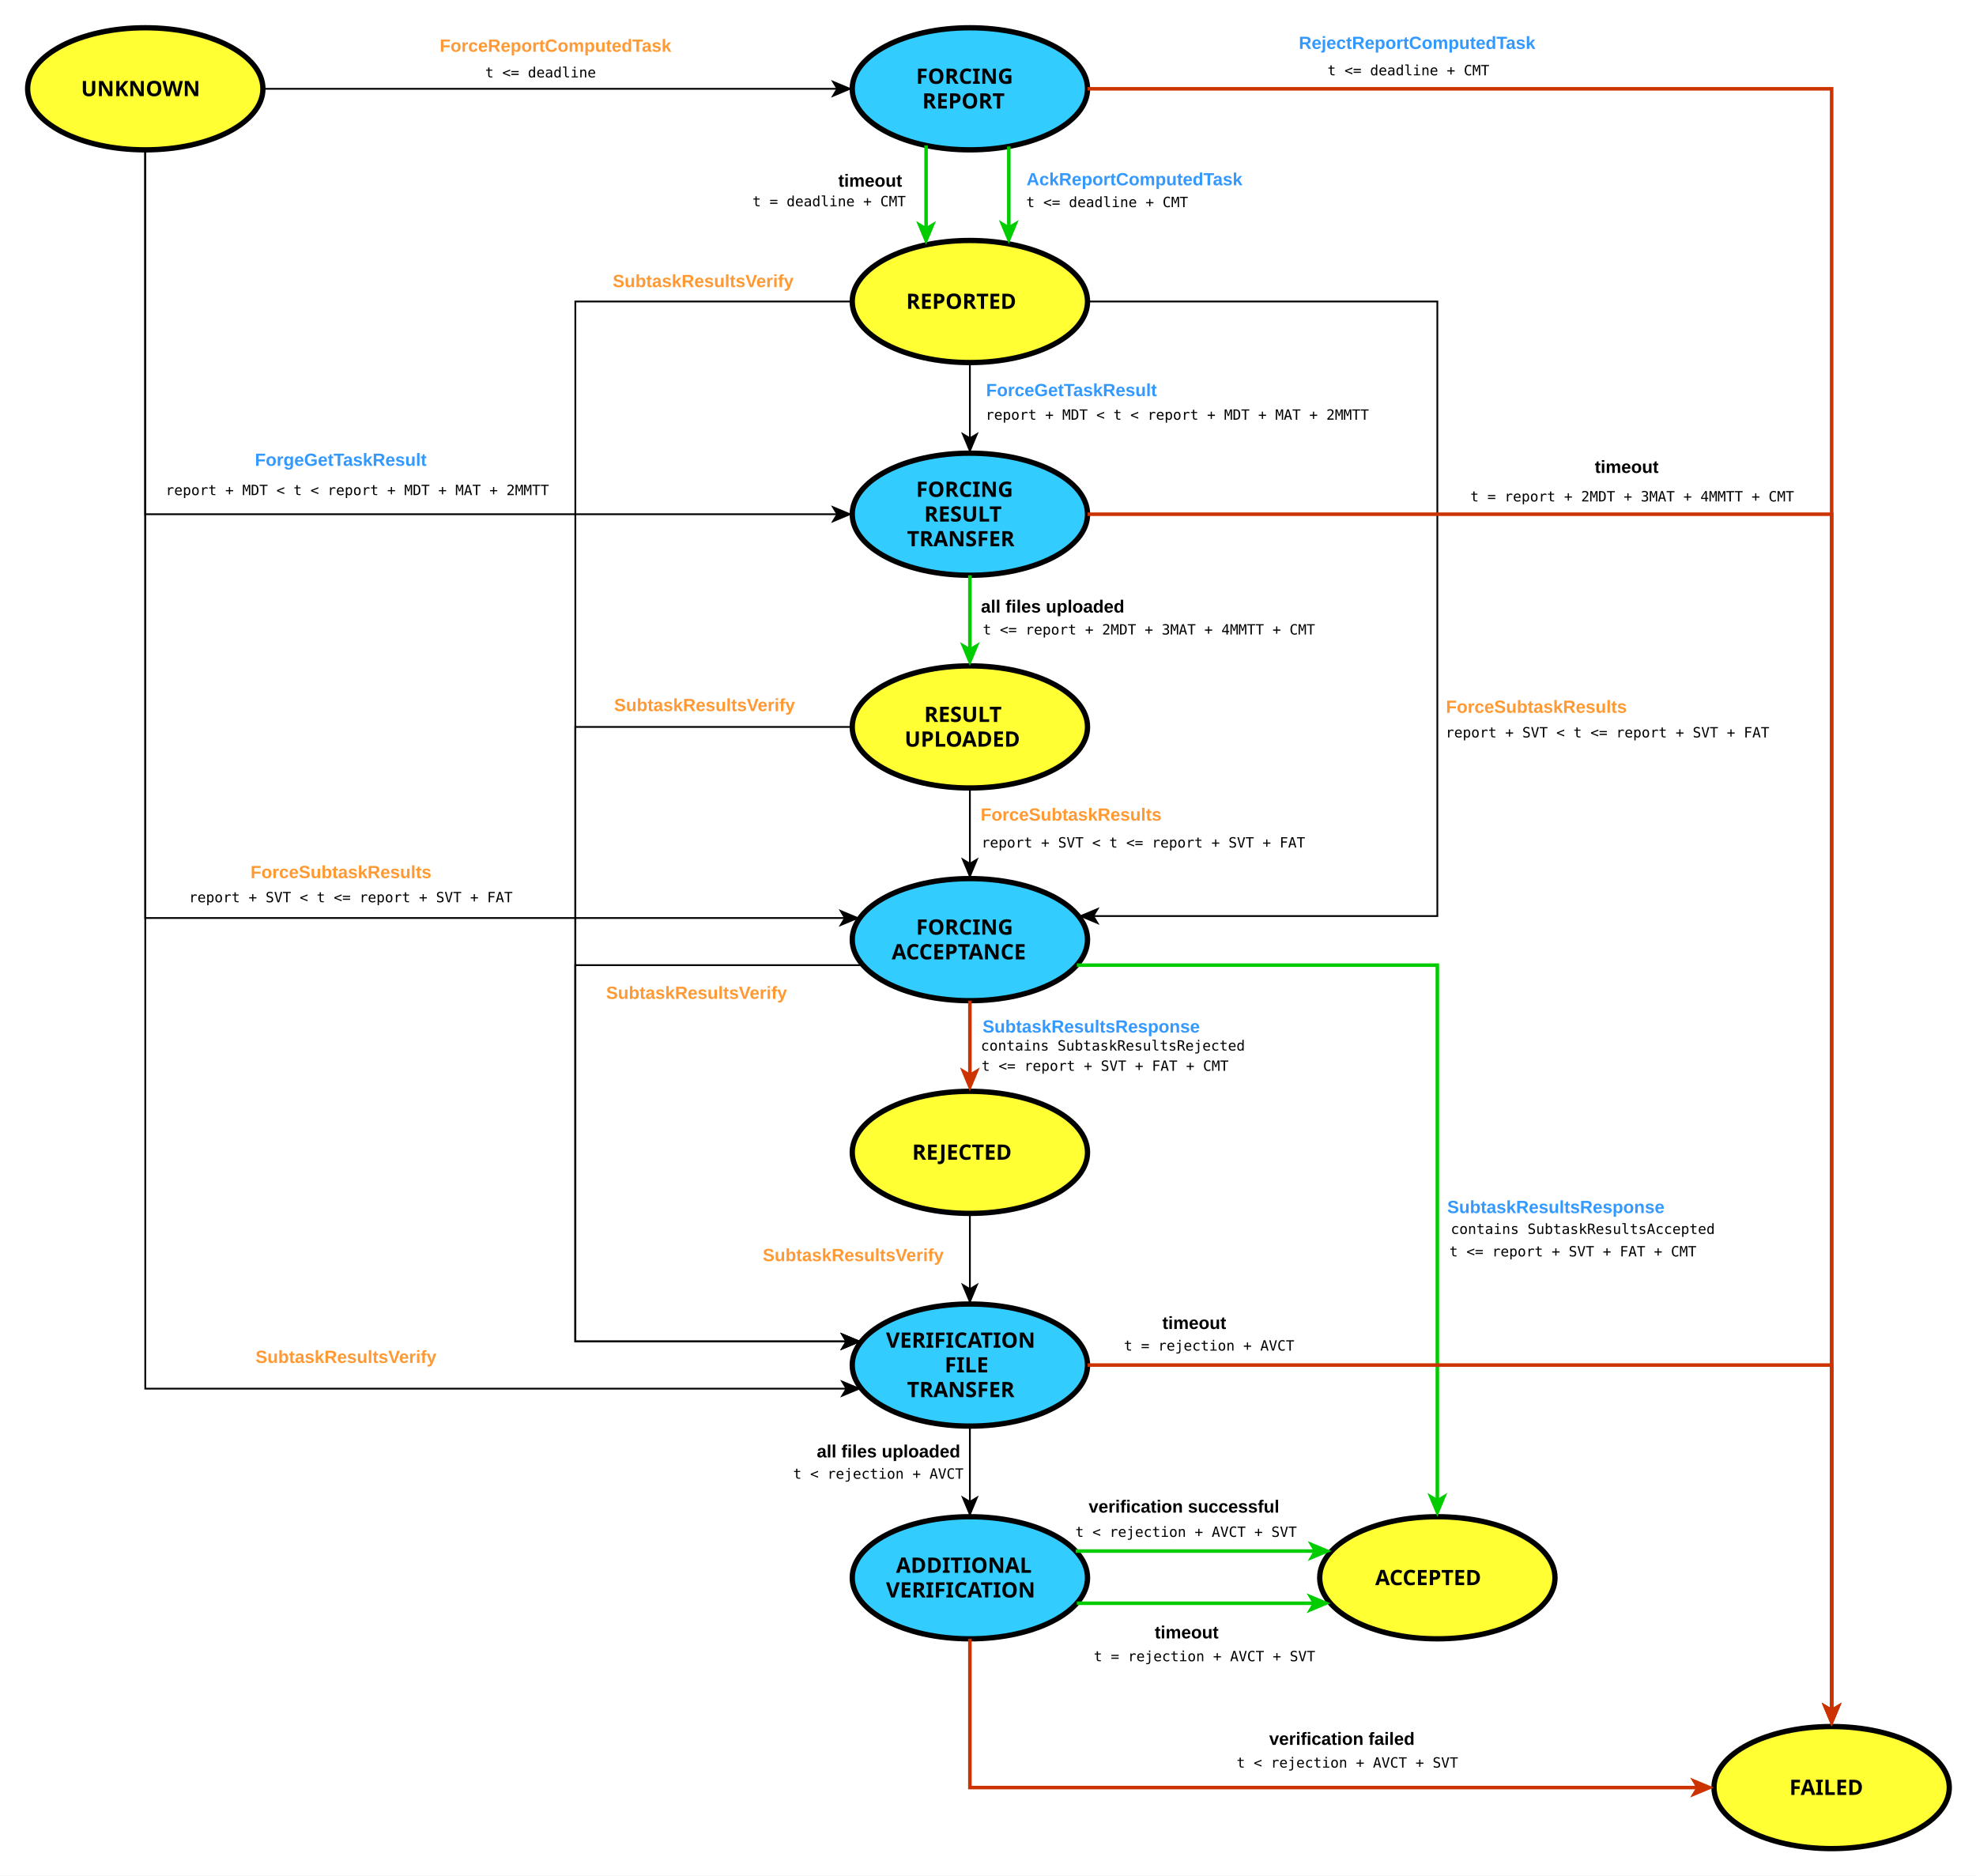
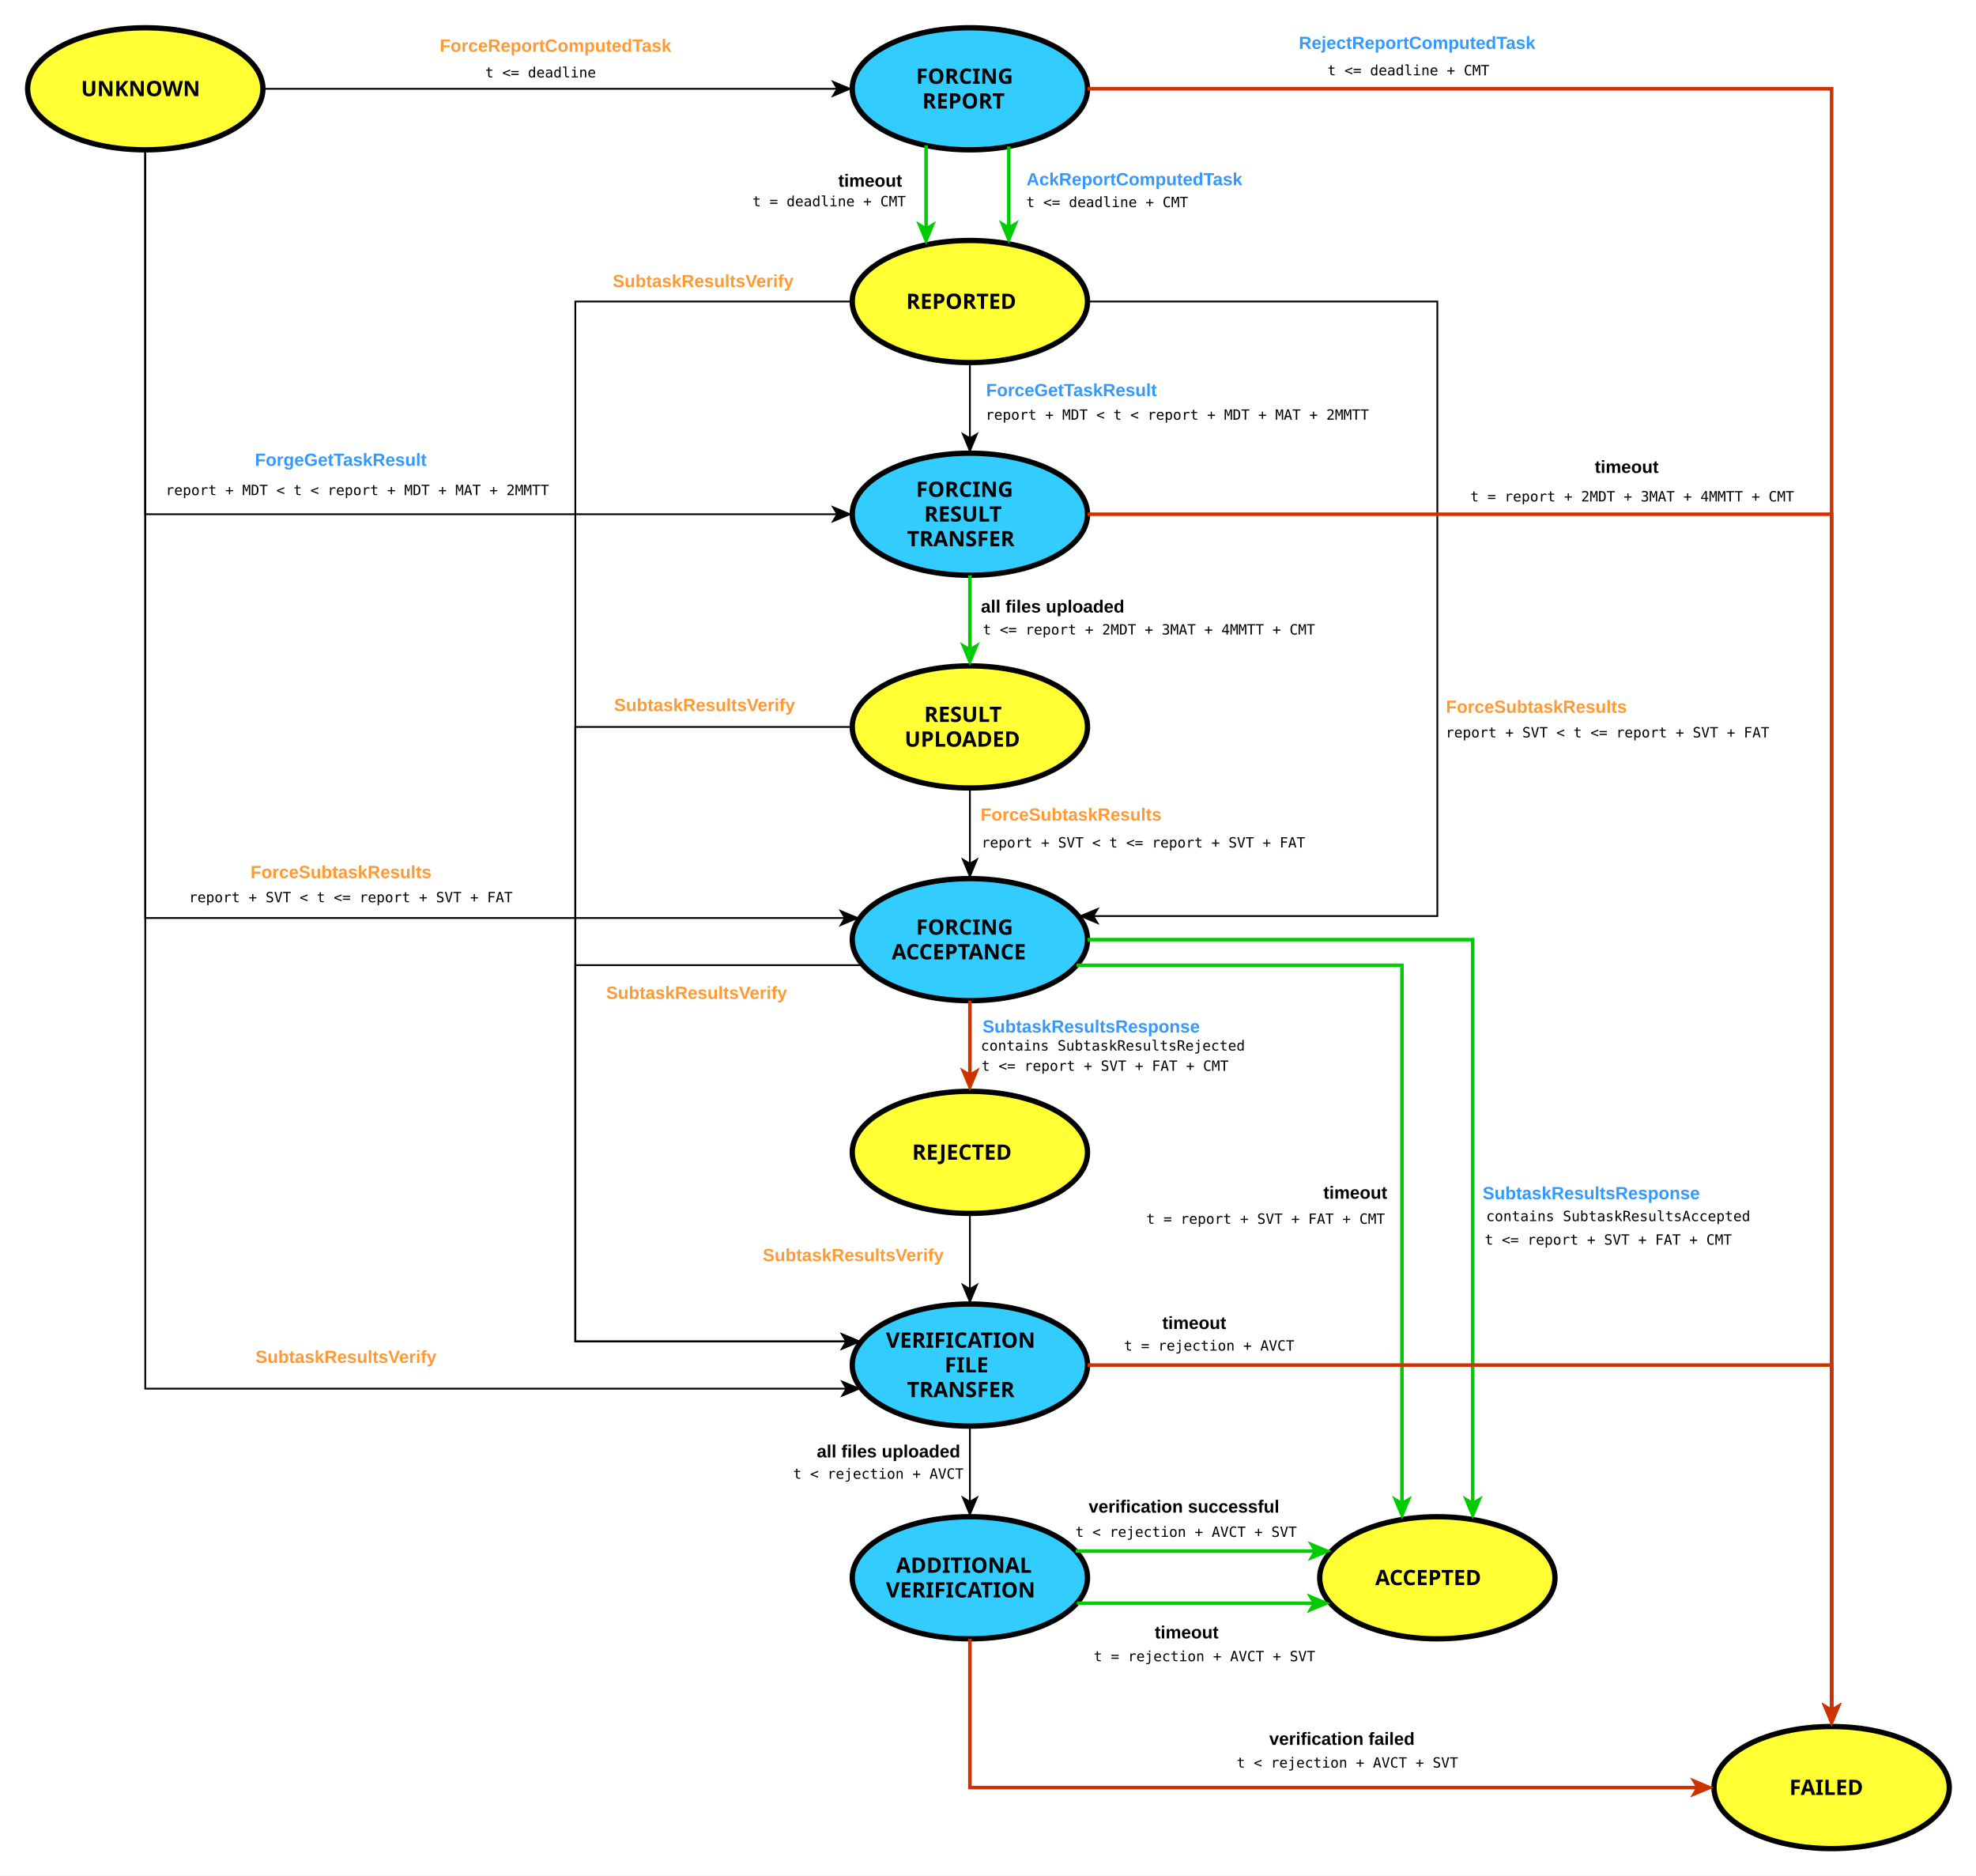
<svg xmlns="http://www.w3.org/2000/svg" fill-opacity="1" color-rendering="auto" color-interpolation="auto" text-rendering="auto" stroke="black" stroke-linecap="square" width="1117" stroke-miterlimit="10" shape-rendering="auto" stroke-opacity="1" fill="black" stroke-dasharray="none" font-weight="normal" stroke-width="1" height="1060" font-family="'Dialog'" font-style="normal" stroke-linejoin="miter" font-size="12px" stroke-dashoffset="0" image-rendering="auto">
  <defs id="genericDefs" />
  <g>
    <defs id="defs1">
      <clipPath clipPathUnits="userSpaceOnUse" id="clipPath1">
        <path d="M0 0 L1117 0 L1117 1060 L0 1060 L0 0 Z" />
      </clipPath>
      <clipPath clipPathUnits="userSpaceOnUse" id="clipPath2">
        <path d="M-449 398 L668 398 L668 1458 L-449 1458 L-449 398 Z" />
      </clipPath>
    </defs>
    <g fill="white" text-rendering="geometricPrecision" shape-rendering="geometricPrecision" transform="translate(449,-398)" stroke="white">
      <rect x="-449" width="1117" height="1060" y="398" clip-path="url(#clipPath2)" stroke="none" />
    </g>
    <g fill="rgb(255,255,51)" text-rendering="geometricPrecision" shape-rendering="geometricPrecision" transform="matrix(1,0,0,1,449,-398)" stroke="rgb(255,255,51)">
      <ellipse rx="66.5" ry="34.5" clip-path="url(#clipPath2)" cx="-366.883" cy="448.186" stroke="none" />
    </g>
    <g text-rendering="geometricPrecision" stroke-miterlimit="1.45" stroke-width="3" shape-rendering="geometricPrecision" transform="matrix(1,0,0,1,449,-398)" stroke-linecap="butt">
      <ellipse rx="66.5" fill="none" ry="34.5" clip-path="url(#clipPath2)" cx="-366.883" cy="448.186" />
      <text x="-403.188" y="452.341" clip-path="url(#clipPath2)" font-family="sans-serif" stroke="none" font-weight="bold" stroke-width="1" xml:space="preserve">UNKNOWN</text>
    </g>
    <g fill="rgb(51,204,255)" text-rendering="geometricPrecision" shape-rendering="geometricPrecision" transform="matrix(1,0,0,1,449,-398)" stroke="rgb(51,204,255)">
      <ellipse rx="66.5" ry="34.5" clip-path="url(#clipPath2)" cx="99.264" cy="448.186" stroke="none" />
    </g>
    <g text-rendering="geometricPrecision" stroke-miterlimit="1.45" stroke-width="3" shape-rendering="geometricPrecision" transform="matrix(1,0,0,1,449,-398)" stroke-linecap="butt">
      <ellipse rx="66.5" fill="none" ry="34.5" clip-path="url(#clipPath2)" cx="99.264" cy="448.186" />
      <text x="68.863" y="445.356" clip-path="url(#clipPath2)" font-family="sans-serif" stroke="none" font-weight="bold" stroke-width="1" xml:space="preserve">FORCING</text>
      <text x="72.335" y="459.325" clip-path="url(#clipPath2)" font-family="sans-serif" stroke="none" font-weight="bold" stroke-width="1" xml:space="preserve">REPORT</text>
    </g>
    <g fill="rgb(255,255,51)" text-rendering="geometricPrecision" shape-rendering="geometricPrecision" transform="matrix(1,0,0,1,449,-398)" stroke="rgb(255,255,51)">
      <ellipse rx="66.5" ry="34.5" clip-path="url(#clipPath2)" cx="99.264" cy="568.404" stroke="none" />
    </g>
    <g text-rendering="geometricPrecision" stroke-miterlimit="1.45" stroke-width="3" shape-rendering="geometricPrecision" transform="matrix(1,0,0,1,449,-398)" stroke-linecap="butt">
      <ellipse rx="66.5" fill="none" ry="34.5" clip-path="url(#clipPath2)" cx="99.264" cy="568.404" />
      <text x="63.256" y="572.558" clip-path="url(#clipPath2)" font-family="sans-serif" stroke="none" font-weight="bold" stroke-width="1" xml:space="preserve">REPORTED</text>
    </g>
    <g fill="rgb(51,204,255)" text-rendering="geometricPrecision" shape-rendering="geometricPrecision" transform="matrix(1,0,0,1,449,-398)" stroke="rgb(51,204,255)">
      <ellipse rx="66.5" ry="34.5" clip-path="url(#clipPath2)" cx="99.264" cy="688.621" stroke="none" />
    </g>
    <g text-rendering="geometricPrecision" stroke-miterlimit="1.45" stroke-width="3" shape-rendering="geometricPrecision" transform="matrix(1,0,0,1,449,-398)" stroke-linecap="butt">
      <ellipse rx="66.5" fill="none" ry="34.5" clip-path="url(#clipPath2)" cx="99.264" cy="688.621" />
      <text x="68.863" y="678.807" clip-path="url(#clipPath2)" font-family="sans-serif" stroke="none" font-weight="bold" stroke-width="1" xml:space="preserve">FORCING</text>
      <text x="73.436" y="692.775" clip-path="url(#clipPath2)" font-family="sans-serif" stroke="none" font-weight="bold" stroke-width="1" xml:space="preserve">RESULT</text>
      <text x="63.748" y="706.744" clip-path="url(#clipPath2)" font-family="sans-serif" stroke="none" font-weight="bold" stroke-width="1" xml:space="preserve">TRANSFER</text>
    </g>
    <g fill="rgb(255,255,51)" text-rendering="geometricPrecision" shape-rendering="geometricPrecision" transform="matrix(1,0,0,1,449,-398)" stroke="rgb(255,255,51)">
      <ellipse rx="66.5" ry="34.5" clip-path="url(#clipPath2)" cx="99.264" cy="808.839" stroke="none" />
    </g>
    <g text-rendering="geometricPrecision" stroke-miterlimit="1.45" stroke-width="3" shape-rendering="geometricPrecision" transform="matrix(1,0,0,1,449,-398)" stroke-linecap="butt">
      <ellipse rx="66.5" fill="none" ry="34.5" clip-path="url(#clipPath2)" cx="99.264" cy="808.839" />
      <text x="73.436" y="806.009" clip-path="url(#clipPath2)" font-family="sans-serif" stroke="none" font-weight="bold" stroke-width="1" xml:space="preserve">RESULT</text>
      <text x="62.368" y="819.977" clip-path="url(#clipPath2)" font-family="sans-serif" stroke="none" font-weight="bold" stroke-width="1" xml:space="preserve">UPLOADED</text>
    </g>
    <g fill="rgb(51,204,255)" text-rendering="geometricPrecision" shape-rendering="geometricPrecision" transform="matrix(1,0,0,1,449,-398)" stroke="rgb(51,204,255)">
      <ellipse rx="66.5" ry="34.5" clip-path="url(#clipPath2)" cx="99.264" cy="929.056" stroke="none" />
    </g>
    <g text-rendering="geometricPrecision" stroke-miterlimit="1.45" stroke-width="3" shape-rendering="geometricPrecision" transform="matrix(1,0,0,1,449,-398)" stroke-linecap="butt">
      <ellipse rx="66.5" fill="none" ry="34.5" clip-path="url(#clipPath2)" cx="99.264" cy="929.056" />
      <text x="68.863" y="926.226" clip-path="url(#clipPath2)" font-family="sans-serif" stroke="none" font-weight="bold" stroke-width="1" xml:space="preserve">FORCING</text>
      <text x="55.059" y="940.195" clip-path="url(#clipPath2)" font-family="sans-serif" stroke="none" font-weight="bold" stroke-width="1" xml:space="preserve">ACCEPTANCE</text>
    </g>
    <g fill="rgb(255,255,51)" text-rendering="geometricPrecision" shape-rendering="geometricPrecision" transform="matrix(1,0,0,1,449,-398)" stroke="rgb(255,255,51)">
      <ellipse rx="66.5" ry="34.5" clip-path="url(#clipPath2)" cx="363.505" cy="1289.709" stroke="none" />
    </g>
    <g text-rendering="geometricPrecision" stroke-miterlimit="1.45" stroke-width="3" shape-rendering="geometricPrecision" transform="matrix(1,0,0,1,449,-398)" stroke-linecap="butt">
      <ellipse rx="66.5" fill="none" ry="34.5" clip-path="url(#clipPath2)" cx="363.505" cy="1289.709" />
      <text x="328.386" y="1293.863" clip-path="url(#clipPath2)" font-family="sans-serif" stroke="none" font-weight="bold" stroke-width="1" xml:space="preserve">ACCEPTED</text>
    </g>
    <g fill="rgb(255,255,51)" text-rendering="geometricPrecision" shape-rendering="geometricPrecision" transform="matrix(1,0,0,1,449,-398)" stroke="rgb(255,255,51)">
      <ellipse rx="66.5" ry="34.5" clip-path="url(#clipPath2)" cx="99.264" cy="1049.274" stroke="none" />
    </g>
    <g text-rendering="geometricPrecision" stroke-miterlimit="1.45" stroke-width="3" shape-rendering="geometricPrecision" transform="matrix(1,0,0,1,449,-398)" stroke-linecap="butt">
      <ellipse rx="66.5" fill="none" ry="34.5" clip-path="url(#clipPath2)" cx="99.264" cy="1049.274" />
      <text x="66.639" y="1053.428" clip-path="url(#clipPath2)" font-family="sans-serif" stroke="none" font-weight="bold" stroke-width="1" xml:space="preserve">REJECTED</text>
    </g>
    <g fill="rgb(51,204,255)" text-rendering="geometricPrecision" shape-rendering="geometricPrecision" transform="matrix(1,0,0,1,449,-398)" stroke="rgb(51,204,255)">
      <ellipse rx="66.5" ry="34.5" clip-path="url(#clipPath2)" cx="99.264" cy="1169.491" stroke="none" />
    </g>
    <g text-rendering="geometricPrecision" stroke-miterlimit="1.45" stroke-width="3" shape-rendering="geometricPrecision" transform="matrix(1,0,0,1,449,-398)" stroke-linecap="butt">
      <ellipse rx="66.5" fill="none" ry="34.5" clip-path="url(#clipPath2)" cx="99.264" cy="1169.491" />
      <text x="51.845" y="1159.677" clip-path="url(#clipPath2)" font-family="sans-serif" stroke="none" font-weight="bold" stroke-width="1" xml:space="preserve">VERIFICATION</text>
      <text x="85.012" y="1173.645" clip-path="url(#clipPath2)" font-family="sans-serif" stroke="none" font-weight="bold" stroke-width="1" xml:space="preserve">FILE</text>
      <text x="63.748" y="1187.614" clip-path="url(#clipPath2)" font-family="sans-serif" stroke="none" font-weight="bold" stroke-width="1" xml:space="preserve">TRANSFER</text>
    </g>
    <g fill="rgb(255,255,51)" text-rendering="geometricPrecision" shape-rendering="geometricPrecision" transform="matrix(1,0,0,1,449,-398)" stroke="rgb(255,255,51)">
      <ellipse rx="66.5" ry="34.5" clip-path="url(#clipPath2)" cx="586.402" cy="1408.274" stroke="none" />
    </g>
    <g text-rendering="geometricPrecision" stroke-miterlimit="1.45" stroke-width="3" shape-rendering="geometricPrecision" transform="matrix(1,0,0,1,449,-398)" stroke-linecap="butt">
      <ellipse rx="66.5" fill="none" ry="34.5" clip-path="url(#clipPath2)" cx="586.402" cy="1408.274" />
      <text x="562.525" y="1412.429" clip-path="url(#clipPath2)" font-family="sans-serif" stroke="none" font-weight="bold" stroke-width="1" xml:space="preserve">FAILED</text>
    </g>
    <g fill="rgb(51,204,255)" text-rendering="geometricPrecision" shape-rendering="geometricPrecision" transform="matrix(1,0,0,1,449,-398)" stroke="rgb(51,204,255)">
      <ellipse rx="66.5" ry="34.5" clip-path="url(#clipPath2)" cx="99.264" cy="1289.709" stroke="none" />
    </g>
    <g text-rendering="geometricPrecision" stroke-miterlimit="1.45" stroke-width="3" shape-rendering="geometricPrecision" transform="matrix(1,0,0,1,449,-398)" stroke-linecap="butt">
      <ellipse rx="66.5" fill="none" ry="34.5" clip-path="url(#clipPath2)" cx="99.264" cy="1289.709" />
      <text x="57.514" y="1286.879" clip-path="url(#clipPath2)" font-family="sans-serif" stroke="none" font-weight="bold" stroke-width="1" xml:space="preserve">ADDITIONAL</text>
      <text x="51.845" y="1300.847" clip-path="url(#clipPath2)" font-family="sans-serif" stroke="none" font-weight="bold" stroke-width="1" xml:space="preserve">VERIFICATION</text>
      <path fill="none" d="M-300.399 448.186 L24.733 448.186" stroke-width="1" clip-path="url(#clipPath2)" />
      <path d="M32.733 448.186 L20.733 443.186 L23.733 448.186 L20.733 453.186 Z" stroke-width="1" clip-path="url(#clipPath2)" stroke="none" />
    </g>
    <g stroke-linecap="butt" font-size="10px" transform="matrix(1,0,0,1,449,-398)" fill="rgb(255,153,51)" text-rendering="geometricPrecision" font-family="'Arial'" shape-rendering="geometricPrecision" stroke="rgb(255,153,51)" font-weight="bold" stroke-miterlimit="1.45">
      <text x="-200.452" xml:space="preserve" y="427.253" clip-path="url(#clipPath2)" stroke="none">ForceReportComputedTask</text>
    </g>
    <g font-size="8px" stroke-linecap="butt" transform="matrix(1,0,0,1,449,-398)" text-rendering="geometricPrecision" font-family="monospace" shape-rendering="geometricPrecision" stroke-miterlimit="1.45">
      <text x="-174.716" xml:space="preserve" y="441.756" clip-path="url(#clipPath2)" stroke="none">t &lt;= deadline</text>
    </g>
    <g stroke-linecap="butt" transform="matrix(1,0,0,1,449,-398)" fill="rgb(0,204,0)" text-rendering="geometricPrecision" shape-rendering="geometricPrecision" stroke="rgb(0,204,0)" stroke-width="2" stroke-miterlimit="1.45">
      <path fill="none" d="M121.264 480.772 L121.264 526.834" clip-path="url(#clipPath2)" />
      <path d="M121.264 535.834 L126.889 522.334 L121.264 525.709 L115.639 522.334 Z" clip-path="url(#clipPath2)" stroke="none" />
    </g>
    <g stroke-linecap="butt" font-size="10px" transform="matrix(1,0,0,1,449,-398)" fill="rgb(51,153,255)" text-rendering="geometricPrecision" font-family="'Arial'" shape-rendering="geometricPrecision" stroke="rgb(51,153,255)" font-weight="bold" stroke-miterlimit="1.45">
      <text x="131.266" xml:space="preserve" y="502.739" clip-path="url(#clipPath2)" stroke="none">AckReportComputedTask</text>
    </g>
    <g font-size="8px" stroke-linecap="butt" transform="matrix(1,0,0,1,449,-398)" text-rendering="geometricPrecision" font-family="monospace" shape-rendering="geometricPrecision" stroke-miterlimit="1.45">
      <text x="131.109" xml:space="preserve" y="515.064" clip-path="url(#clipPath2)" stroke="none">t &lt;= deadline + CMT</text>
    </g>
    <g stroke-linecap="butt" transform="matrix(1,0,0,1,449,-398)" fill="rgb(0,204,0)" text-rendering="geometricPrecision" shape-rendering="geometricPrecision" stroke="rgb(0,204,0)" stroke-width="2" stroke-miterlimit="1.45">
      <path fill="none" d="M74.5 480.175 L74.5 527.395" clip-path="url(#clipPath2)" />
      <path d="M74.5 536.395 L80.125 522.895 L74.5 526.27 L68.875 522.895 Z" clip-path="url(#clipPath2)" stroke="none" />
    </g>
    <g font-size="10px" stroke-linecap="butt" transform="matrix(1,0,0,1,449,-398)" text-rendering="geometricPrecision" font-family="'Arial'" shape-rendering="geometricPrecision" font-weight="bold" stroke-miterlimit="1.45">
      <text x="24.846" xml:space="preserve" y="503.539" clip-path="url(#clipPath2)" stroke="none">timeout</text>
      <text x="-23.648" font-size="8px" y="514.584" clip-path="url(#clipPath2)" font-family="monospace" stroke="none" font-weight="normal" xml:space="preserve">t = deadline + CMT</text>
      <path fill="none" d="M-366.883 482.683 L-366.883 688.621 L24.729 688.621" clip-path="url(#clipPath2)" />
      <path d="M32.729 688.621 L20.729 683.621 L23.729 688.621 L20.729 693.621 Z" stroke="none" clip-path="url(#clipPath2)" />
      <text fill="rgb(51,153,255)" x="-304.894" xml:space="preserve" y="661.288" clip-path="url(#clipPath2)" stroke="none">ForgeGetTaskResult</text>
      <text x="-355.383" font-size="8px" y="677.815" clip-path="url(#clipPath2)" font-family="monospace" stroke="none" font-weight="normal" xml:space="preserve">report + MDT &lt; t &lt; report + MDT + MAT + 2MMTT</text>
      <path fill="none" d="M99.264 602.904 L99.264 646.121" clip-path="url(#clipPath2)" />
      <path d="M99.264 654.121 L104.264 642.121 L99.264 645.121 L94.264 642.121 Z" stroke="none" clip-path="url(#clipPath2)" />
      <text fill="rgb(51,153,255)" x="108.437" xml:space="preserve" y="621.898" clip-path="url(#clipPath2)" stroke="none">ForceGetTaskResult</text>
      <text x="108.095" font-size="8px" y="635.21" clip-path="url(#clipPath2)" font-family="monospace" stroke="none" font-weight="normal" xml:space="preserve">report + MDT &lt; t &lt; report + MDT + MAT + 2MMTT</text>
    </g>
    <g stroke-linecap="butt" transform="matrix(1,0,0,1,449,-398)" fill="rgb(0,204,0)" text-rendering="geometricPrecision" shape-rendering="geometricPrecision" stroke="rgb(0,204,0)" stroke-width="2" stroke-miterlimit="1.45">
      <path fill="none" d="M99.264 723.121 L99.264 765.339" clip-path="url(#clipPath2)" />
      <path d="M99.264 774.339 L104.889 760.839 L99.264 764.214 L93.639 760.839 Z" clip-path="url(#clipPath2)" stroke="none" />
    </g>
    <g font-size="10px" stroke-linecap="butt" transform="matrix(1,0,0,1,449,-398)" text-rendering="geometricPrecision" font-family="'Arial'" shape-rendering="geometricPrecision" font-weight="bold" stroke-miterlimit="1.45">
      <text x="105.501" xml:space="preserve" y="744.197" clip-path="url(#clipPath2)" stroke="none">all files uploaded</text>
      <text x="106.545" font-size="8px" y="756.619" clip-path="url(#clipPath2)" font-family="monospace" stroke="none" font-weight="normal" xml:space="preserve">t &lt;= report + 2MDT + 3MAT + 4MMTT + CMT</text>
      <path fill="none" d="M-366.883 482.685 L-366.883 916.833 L29.065 916.833" clip-path="url(#clipPath2)" />
      <path d="M37.065 916.833 L25.065 911.833 L28.065 916.833 L25.065 921.833 Z" stroke="none" clip-path="url(#clipPath2)" />
      <text fill="rgb(255,153,51)" x="-307.379" xml:space="preserve" y="894.3" clip-path="url(#clipPath2)" stroke="none">ForceSubtaskResults</text>
      <text x="-342.228" font-size="8px" y="907.922" clip-path="url(#clipPath2)" font-family="monospace" stroke="none" font-weight="normal" xml:space="preserve">report + SVT &lt; t &lt;= report + SVT + FAT</text>
      <path fill="none" d="M165.77 568.404 L363.505 568.404 L363.505 915.722 L168.583 915.722" clip-path="url(#clipPath2)" />
      <path d="M160.583 915.722 L172.583 920.722 L169.583 915.722 L172.583 910.722 Z" stroke="none" clip-path="url(#clipPath2)" />
      <text fill="rgb(255,153,51)" x="368.377" xml:space="preserve" y="800.87" clip-path="url(#clipPath2)" stroke="none">ForceSubtaskResults</text>
      <text x="368.158" font-size="8px" y="814.773" clip-path="url(#clipPath2)" font-family="monospace" stroke="none" font-weight="normal" xml:space="preserve">report + SVT &lt; t &lt;= report + SVT + FAT</text>
      <path fill="none" d="M99.264 843.353 L99.264 886.556" clip-path="url(#clipPath2)" />
      <path d="M99.264 894.556 L104.264 882.556 L99.264 885.556 L94.264 882.556 Z" stroke="none" clip-path="url(#clipPath2)" />
      <text fill="rgb(255,153,51)" x="105.337" xml:space="preserve" y="861.791" clip-path="url(#clipPath2)" stroke="none">ForceSubtaskResults</text>
      <text x="105.753" font-size="8px" y="876.999" clip-path="url(#clipPath2)" font-family="monospace" stroke="none" font-weight="normal" xml:space="preserve">report + SVT &lt; t &lt;= report + SVT + FAT</text>
    </g>
    <g stroke-linecap="butt" transform="matrix(1,0,0,1,449,-398)" fill="rgb(0,204,0)" text-rendering="geometricPrecision" shape-rendering="geometricPrecision" stroke="rgb(0,204,0)" stroke-width="2" stroke-miterlimit="1.45">
-       <path fill="none" d="M159.692 943.472 L363.505 943.472 L363.505 1246.238" clip-path="url(#clipPath2)" />
-       <path d="M363.505 1255.238 L369.13 1241.738 L363.505 1245.113 L357.88 1241.738 Z" clip-path="url(#clipPath2)" stroke="none" />
-     </g>
-     <g stroke-linecap="butt" font-size="10px" transform="matrix(1,0,0,1,449,-398)" fill="rgb(51,153,255)" text-rendering="geometricPrecision" font-family="'Arial'" shape-rendering="geometricPrecision" stroke="rgb(51,153,255)" font-weight="bold" stroke-miterlimit="1.45">
-       <text x="369.09" xml:space="preserve" y="1083.6" clip-path="url(#clipPath2)" stroke="none">SubtaskResultsResponse</text>
-     </g>
-     <g font-size="8px" stroke-linecap="butt" transform="matrix(1,0,0,1,449,-398)" text-rendering="geometricPrecision" font-family="monospace" shape-rendering="geometricPrecision" stroke-miterlimit="1.45">
-       <text x="370.31" xml:space="preserve" y="1108.079" clip-path="url(#clipPath2)" stroke="none">t &lt;= report + SVT + FAT + CMT</text>
-       <text x="371.105" xml:space="preserve" y="1095.383" clip-path="url(#clipPath2)" stroke="none">contains SubtaskResultsAccepted</text>
+       <path fill="none" d="M165.802 929.056 L383.505 929.056 L383.505 1247.793" clip-path="url(#clipPath2)" />
+       <path d="M383.505 1256.793 L389.13 1243.293 L383.505 1246.668 L377.88 1243.293 Z" clip-path="url(#clipPath2)" stroke="none" />
+     </g>
+     <g stroke-linecap="butt" font-size="10px" transform="matrix(1,0,0,1,449,-398)" fill="rgb(51,153,255)" text-rendering="geometricPrecision" font-family="'Arial'" shape-rendering="geometricPrecision" stroke="rgb(51,153,255)" font-weight="bold" stroke-miterlimit="1.45">
+       <text x="389.09" xml:space="preserve" y="1075.769" clip-path="url(#clipPath2)" stroke="none">SubtaskResultsResponse</text>
+     </g>
+     <g font-size="8px" stroke-linecap="butt" transform="matrix(1,0,0,1,449,-398)" text-rendering="geometricPrecision" font-family="monospace" shape-rendering="geometricPrecision" stroke-miterlimit="1.45">
+       <text x="390.31" xml:space="preserve" y="1101.438" clip-path="url(#clipPath2)" stroke="none">t &lt;= report + SVT + FAT + CMT</text>
+       <text x="391.105" xml:space="preserve" y="1088.132" clip-path="url(#clipPath2)" stroke="none">contains SubtaskResultsAccepted</text>
+     </g>
+     <g stroke-linecap="butt" transform="matrix(1,0,0,1,449,-398)" fill="rgb(0,204,0)" text-rendering="geometricPrecision" shape-rendering="geometricPrecision" stroke="rgb(0,204,0)" stroke-width="2" stroke-miterlimit="1.45">
+       <path fill="none" d="M159.579 943.555 L343.505 943.555 L343.505 1247.821" clip-path="url(#clipPath2)" />
+       <path d="M343.505 1256.821 L349.13 1243.321 L343.505 1246.696 L337.88 1243.321 Z" clip-path="url(#clipPath2)" stroke="none" />
+     </g>
+     <g font-size="10px" stroke-linecap="butt" transform="matrix(1,0,0,1,449,-398)" text-rendering="geometricPrecision" font-family="'Arial'" shape-rendering="geometricPrecision" font-weight="bold" stroke-miterlimit="1.45">
+       <text x="299.075" xml:space="preserve" y="1075.473" clip-path="url(#clipPath2)" stroke="none">timeout</text>
+       <text x="199.02" font-size="8px" y="1089.656" clip-path="url(#clipPath2)" font-family="monospace" stroke="none" font-weight="normal" xml:space="preserve">t = report + SVT + FAT + CMT</text>
    </g>
    <g stroke-linecap="butt" transform="matrix(1,0,0,1,449,-398)" fill="rgb(204,51,0)" text-rendering="geometricPrecision" shape-rendering="geometricPrecision" stroke="rgb(204,51,0)" stroke-width="2" stroke-miterlimit="1.45">
      <path fill="none" d="M99.264 963.539 L99.264 1005.774" clip-path="url(#clipPath2)" />
      <path d="M99.264 1014.774 L104.889 1001.274 L99.264 1004.649 L93.639 1001.274 Z" clip-path="url(#clipPath2)" stroke="none" />
    </g>
    <g stroke-linecap="butt" font-size="10px" transform="matrix(1,0,0,1,449,-398)" fill="rgb(51,153,255)" text-rendering="geometricPrecision" font-family="'Arial'" shape-rendering="geometricPrecision" stroke="rgb(51,153,255)" font-weight="bold" stroke-miterlimit="1.45">
      <text x="106.425" xml:space="preserve" y="981.584" clip-path="url(#clipPath2)" stroke="none">SubtaskResultsResponse</text>
    </g>
    <g font-size="8px" stroke-linecap="butt" transform="matrix(1,0,0,1,449,-398)" text-rendering="geometricPrecision" font-family="monospace" shape-rendering="geometricPrecision" stroke-miterlimit="1.45">
      <text x="105.827" xml:space="preserve" y="1003.184" clip-path="url(#clipPath2)" stroke="none">t &lt;= report + SVT + FAT + CMT</text>
      <text x="105.452" xml:space="preserve" y="991.744" clip-path="url(#clipPath2)" stroke="none">contains SubtaskResultsRejected</text>
      <path fill="none" d="M-366.883 482.721 L-366.883 1182.824 L29.925 1182.824" clip-path="url(#clipPath2)" />
      <path d="M37.925 1182.824 L25.925 1177.824 L28.925 1182.824 L25.925 1187.824 Z" stroke="none" clip-path="url(#clipPath2)" />
    </g>
    <g stroke-linecap="butt" font-size="10px" transform="matrix(1,0,0,1,449,-398)" fill="rgb(255,153,51)" text-rendering="geometricPrecision" font-family="'Arial'" shape-rendering="geometricPrecision" stroke="rgb(255,153,51)" font-weight="bold" stroke-miterlimit="1.45">
      <text x="-304.563" xml:space="preserve" y="1168.291" clip-path="url(#clipPath2)" stroke="none">SubtaskResultsVerify</text>
    </g>
    <g text-rendering="geometricPrecision" stroke-miterlimit="1.45" shape-rendering="geometricPrecision" transform="matrix(1,0,0,1,449,-398)" stroke-linecap="butt">
      <path fill="none" d="M99.264 1083.774 L99.264 1126.991" clip-path="url(#clipPath2)" />
      <path d="M99.264 1134.991 L104.264 1122.991 L99.264 1125.991 L94.264 1122.991 Z" clip-path="url(#clipPath2)" stroke="none" />
    </g>
    <g stroke-linecap="butt" font-size="10px" transform="matrix(1,0,0,1,449,-398)" fill="rgb(255,153,51)" text-rendering="geometricPrecision" font-family="'Arial'" shape-rendering="geometricPrecision" stroke="rgb(255,153,51)" font-weight="bold" stroke-miterlimit="1.45">
      <text x="-17.824" xml:space="preserve" y="1110.769" clip-path="url(#clipPath2)" stroke="none">SubtaskResultsVerify</text>
    </g>
    <g text-rendering="geometricPrecision" stroke-miterlimit="1.45" shape-rendering="geometricPrecision" transform="matrix(1,0,0,1,449,-398)" stroke-linecap="butt">
      <path fill="none" d="M32.763 568.404 L-123.768 568.404 L-123.768 1156.158 L29.966 1156.158" clip-path="url(#clipPath2)" />
      <path d="M37.967 1156.158 L25.966 1151.158 L28.966 1156.158 L25.966 1161.158 Z" clip-path="url(#clipPath2)" stroke="none" />
    </g>
    <g stroke-linecap="butt" font-size="10px" transform="matrix(1,0,0,1,449,-398)" fill="rgb(255,153,51)" text-rendering="geometricPrecision" font-family="'Arial'" shape-rendering="geometricPrecision" stroke="rgb(255,153,51)" font-weight="bold" stroke-miterlimit="1.45">
      <text x="-102.653" xml:space="preserve" y="560.27" clip-path="url(#clipPath2)" stroke="none">SubtaskResultsVerify</text>
    </g>
    <g text-rendering="geometricPrecision" stroke-miterlimit="1.45" shape-rendering="geometricPrecision" transform="matrix(1,0,0,1,449,-398)" stroke-linecap="butt">
      <path fill="none" d="M32.764 808.839 L-123.768 808.839 L-123.768 1156.158 L29.921 1156.158" clip-path="url(#clipPath2)" />
      <path d="M37.921 1156.158 L25.921 1151.158 L28.921 1156.158 L25.921 1161.158 Z" clip-path="url(#clipPath2)" stroke="none" />
    </g>
    <g stroke-linecap="butt" font-size="10px" transform="matrix(1,0,0,1,449,-398)" fill="rgb(255,153,51)" text-rendering="geometricPrecision" font-family="'Arial'" shape-rendering="geometricPrecision" stroke="rgb(255,153,51)" font-weight="bold" stroke-miterlimit="1.45">
      <text x="-101.853" xml:space="preserve" y="799.905" clip-path="url(#clipPath2)" stroke="none">SubtaskResultsVerify</text>
    </g>
    <g text-rendering="geometricPrecision" stroke-miterlimit="1.45" shape-rendering="geometricPrecision" transform="matrix(1,0,0,1,449,-398)" stroke-linecap="butt">
      <path fill="none" d="M38.83 943.472 L-123.768 943.472 L-123.768 1156.158 L29.925 1156.158" clip-path="url(#clipPath2)" />
      <path d="M37.925 1156.158 L25.925 1151.158 L28.925 1156.158 L25.925 1161.158 Z" clip-path="url(#clipPath2)" stroke="none" />
    </g>
    <g stroke-linecap="butt" font-size="10px" transform="matrix(1,0,0,1,449,-398)" fill="rgb(255,153,51)" text-rendering="geometricPrecision" font-family="'Arial'" shape-rendering="geometricPrecision" stroke="rgb(255,153,51)" font-weight="bold" stroke-miterlimit="1.45">
      <text x="-106.377" xml:space="preserve" y="962.539" clip-path="url(#clipPath2)" stroke="none">SubtaskResultsVerify</text>
    </g>
    <g stroke-linecap="butt" transform="matrix(1,0,0,1,449,-398)" fill="rgb(204,51,0)" text-rendering="geometricPrecision" shape-rendering="geometricPrecision" stroke="rgb(204,51,0)" stroke-width="2" stroke-miterlimit="1.45">
      <path fill="none" d="M165.748 448.186 L586.402 448.186 L586.402 1364.748" clip-path="url(#clipPath2)" />
      <path d="M586.402 1373.748 L592.027 1360.248 L586.402 1363.623 L580.777 1360.248 Z" clip-path="url(#clipPath2)" stroke="none" />
    </g>
    <g stroke-linecap="butt" font-size="10px" transform="matrix(1,0,0,1,449,-398)" fill="rgb(51,153,255)" text-rendering="geometricPrecision" font-family="'Arial'" shape-rendering="geometricPrecision" stroke="rgb(51,153,255)" font-weight="bold" stroke-miterlimit="1.45">
      <text x="285.213" xml:space="preserve" y="425.653" clip-path="url(#clipPath2)" stroke="none">RejectReportComputedTask</text>
    </g>
    <g font-size="8px" stroke-linecap="butt" transform="matrix(1,0,0,1,449,-398)" text-rendering="geometricPrecision" font-family="monospace" shape-rendering="geometricPrecision" stroke-miterlimit="1.45">
      <text x="301.377" xml:space="preserve" y="440.556" clip-path="url(#clipPath2)" stroke="none">t &lt;= deadline + CMT</text>
    </g>
    <g stroke-linecap="butt" transform="matrix(1,0,0,1,449,-398)" fill="rgb(204,51,0)" text-rendering="geometricPrecision" shape-rendering="geometricPrecision" stroke="rgb(204,51,0)" stroke-width="2" stroke-miterlimit="1.45">
      <path fill="none" d="M165.782 688.621 L586.402 688.621 L586.402 1364.767" clip-path="url(#clipPath2)" />
      <path d="M586.402 1373.767 L592.027 1360.267 L586.402 1363.642 L580.777 1360.267 Z" clip-path="url(#clipPath2)" stroke="none" />
    </g>
    <g font-size="10px" stroke-linecap="butt" transform="matrix(1,0,0,1,449,-398)" text-rendering="geometricPrecision" font-family="'Arial'" shape-rendering="geometricPrecision" font-weight="bold" stroke-miterlimit="1.45">
      <text x="452.481" xml:space="preserve" y="665.285" clip-path="url(#clipPath2)" stroke="none">timeout</text>
      <text x="382.15" font-size="8px" y="681.391" clip-path="url(#clipPath2)" font-family="monospace" stroke="none" font-weight="normal" xml:space="preserve">t = report + 2MDT + 3MAT + 4MMTT + CMT</text>
    </g>
    <g stroke-linecap="butt" transform="matrix(1,0,0,1,449,-398)" fill="rgb(204,51,0)" text-rendering="geometricPrecision" shape-rendering="geometricPrecision" stroke="rgb(204,51,0)" stroke-width="2" stroke-miterlimit="1.45">
      <path fill="none" d="M165.764 1169.491 L586.402 1169.491 L586.402 1364.789" clip-path="url(#clipPath2)" />
      <path d="M586.402 1373.789 L592.027 1360.289 L586.402 1363.664 L580.777 1360.289 Z" clip-path="url(#clipPath2)" stroke="none" />
    </g>
    <g font-size="10px" stroke-linecap="butt" transform="matrix(1,0,0,1,449,-398)" text-rendering="geometricPrecision" font-family="'Arial'" shape-rendering="geometricPrecision" font-weight="bold" stroke-miterlimit="1.45">
      <text x="208.033" xml:space="preserve" y="1149.102" clip-path="url(#clipPath2)" stroke="none">timeout</text>
      <text x="186.349" font-size="8px" y="1161.301" clip-path="url(#clipPath2)" font-family="monospace" stroke="none" font-weight="normal" xml:space="preserve">t = rejection + AVCT</text>
      <path fill="none" d="M99.264 1203.991 L99.264 1247.209" clip-path="url(#clipPath2)" />
      <path d="M99.264 1255.209 L104.264 1243.209 L99.264 1246.209 L94.264 1243.209 Z" stroke="none" clip-path="url(#clipPath2)" />
      <text x="12.72" xml:space="preserve" y="1221.682" clip-path="url(#clipPath2)" stroke="none">all files uploaded</text>
      <text x="-0.659" font-size="8px" y="1233.726" clip-path="url(#clipPath2)" font-family="monospace" stroke="none" font-weight="normal" xml:space="preserve">t &lt; rejection + AVCT</text>
    </g>
    <g stroke-linecap="butt" transform="matrix(1,0,0,1,449,-398)" fill="rgb(0,204,0)" text-rendering="geometricPrecision" shape-rendering="geometricPrecision" stroke="rgb(0,204,0)" stroke-width="2" stroke-miterlimit="1.45">
      <path fill="none" d="M159.052 1274.617 L294.692 1274.617" clip-path="url(#clipPath2)" />
      <path d="M303.692 1274.617 L290.192 1268.992 L293.567 1274.617 L290.192 1280.242 Z" clip-path="url(#clipPath2)" stroke="none" />
    </g>
    <g font-size="10px" stroke-linecap="butt" transform="matrix(1,0,0,1,449,-398)" text-rendering="geometricPrecision" font-family="'Arial'" shape-rendering="geometricPrecision" font-weight="bold" stroke-miterlimit="1.45">
      <text x="166.364" xml:space="preserve" y="1252.884" clip-path="url(#clipPath2)" stroke="none">verification successful</text>
      <text x="158.871" font-size="8px" y="1266.587" clip-path="url(#clipPath2)" font-family="monospace" stroke="none" font-weight="normal" xml:space="preserve">t &lt; rejection + AVCT + SVT</text>
    </g>
    <g stroke-linecap="butt" transform="matrix(1,0,0,1,449,-398)" fill="rgb(204,51,0)" text-rendering="geometricPrecision" shape-rendering="geometricPrecision" stroke="rgb(204,51,0)" stroke-width="2" stroke-miterlimit="1.45">
      <path fill="none" d="M99.264 1324.209 L99.264 1408.274 L510.902 1408.274" clip-path="url(#clipPath2)" />
      <path d="M519.902 1408.274 L506.402 1402.649 L509.777 1408.274 L506.402 1413.899 Z" clip-path="url(#clipPath2)" stroke="none" />
    </g>
    <g font-size="10px" stroke-linecap="butt" transform="matrix(1,0,0,1,449,-398)" text-rendering="geometricPrecision" font-family="'Arial'" shape-rendering="geometricPrecision" font-weight="bold" stroke-miterlimit="1.45">
      <text x="268.455" xml:space="preserve" y="1384.141" clip-path="url(#clipPath2)" stroke="none">verification failed</text>
      <text x="250.037" font-size="8px" y="1396.995" clip-path="url(#clipPath2)" font-family="monospace" stroke="none" font-weight="normal" xml:space="preserve">t &lt; rejection + AVCT + SVT</text>
    </g>
    <g stroke-linecap="butt" transform="matrix(1,0,0,1,449,-398)" fill="rgb(0,204,0)" text-rendering="geometricPrecision" shape-rendering="geometricPrecision" stroke="rgb(0,204,0)" stroke-width="2" stroke-miterlimit="1.45">
      <path fill="none" d="M159.697 1304.109 L294.081 1304.109" clip-path="url(#clipPath2)" />
      <path d="M303.081 1304.109 L289.581 1298.484 L292.956 1304.109 L289.581 1309.734 Z" clip-path="url(#clipPath2)" stroke="none" />
    </g>
    <g font-size="10px" stroke-linecap="butt" transform="matrix(1,0,0,1,449,-398)" text-rendering="geometricPrecision" font-family="'Arial'" shape-rendering="geometricPrecision" font-weight="bold" stroke-miterlimit="1.45">
      <text x="203.73" xml:space="preserve" y="1323.975" clip-path="url(#clipPath2)" stroke="none">timeout</text>
      <text x="169.271" font-size="8px" y="1336.878" clip-path="url(#clipPath2)" font-family="monospace" stroke="none" font-weight="normal" xml:space="preserve">t = rejection + AVCT + SVT</text>
    </g>
  </g>
</svg>
